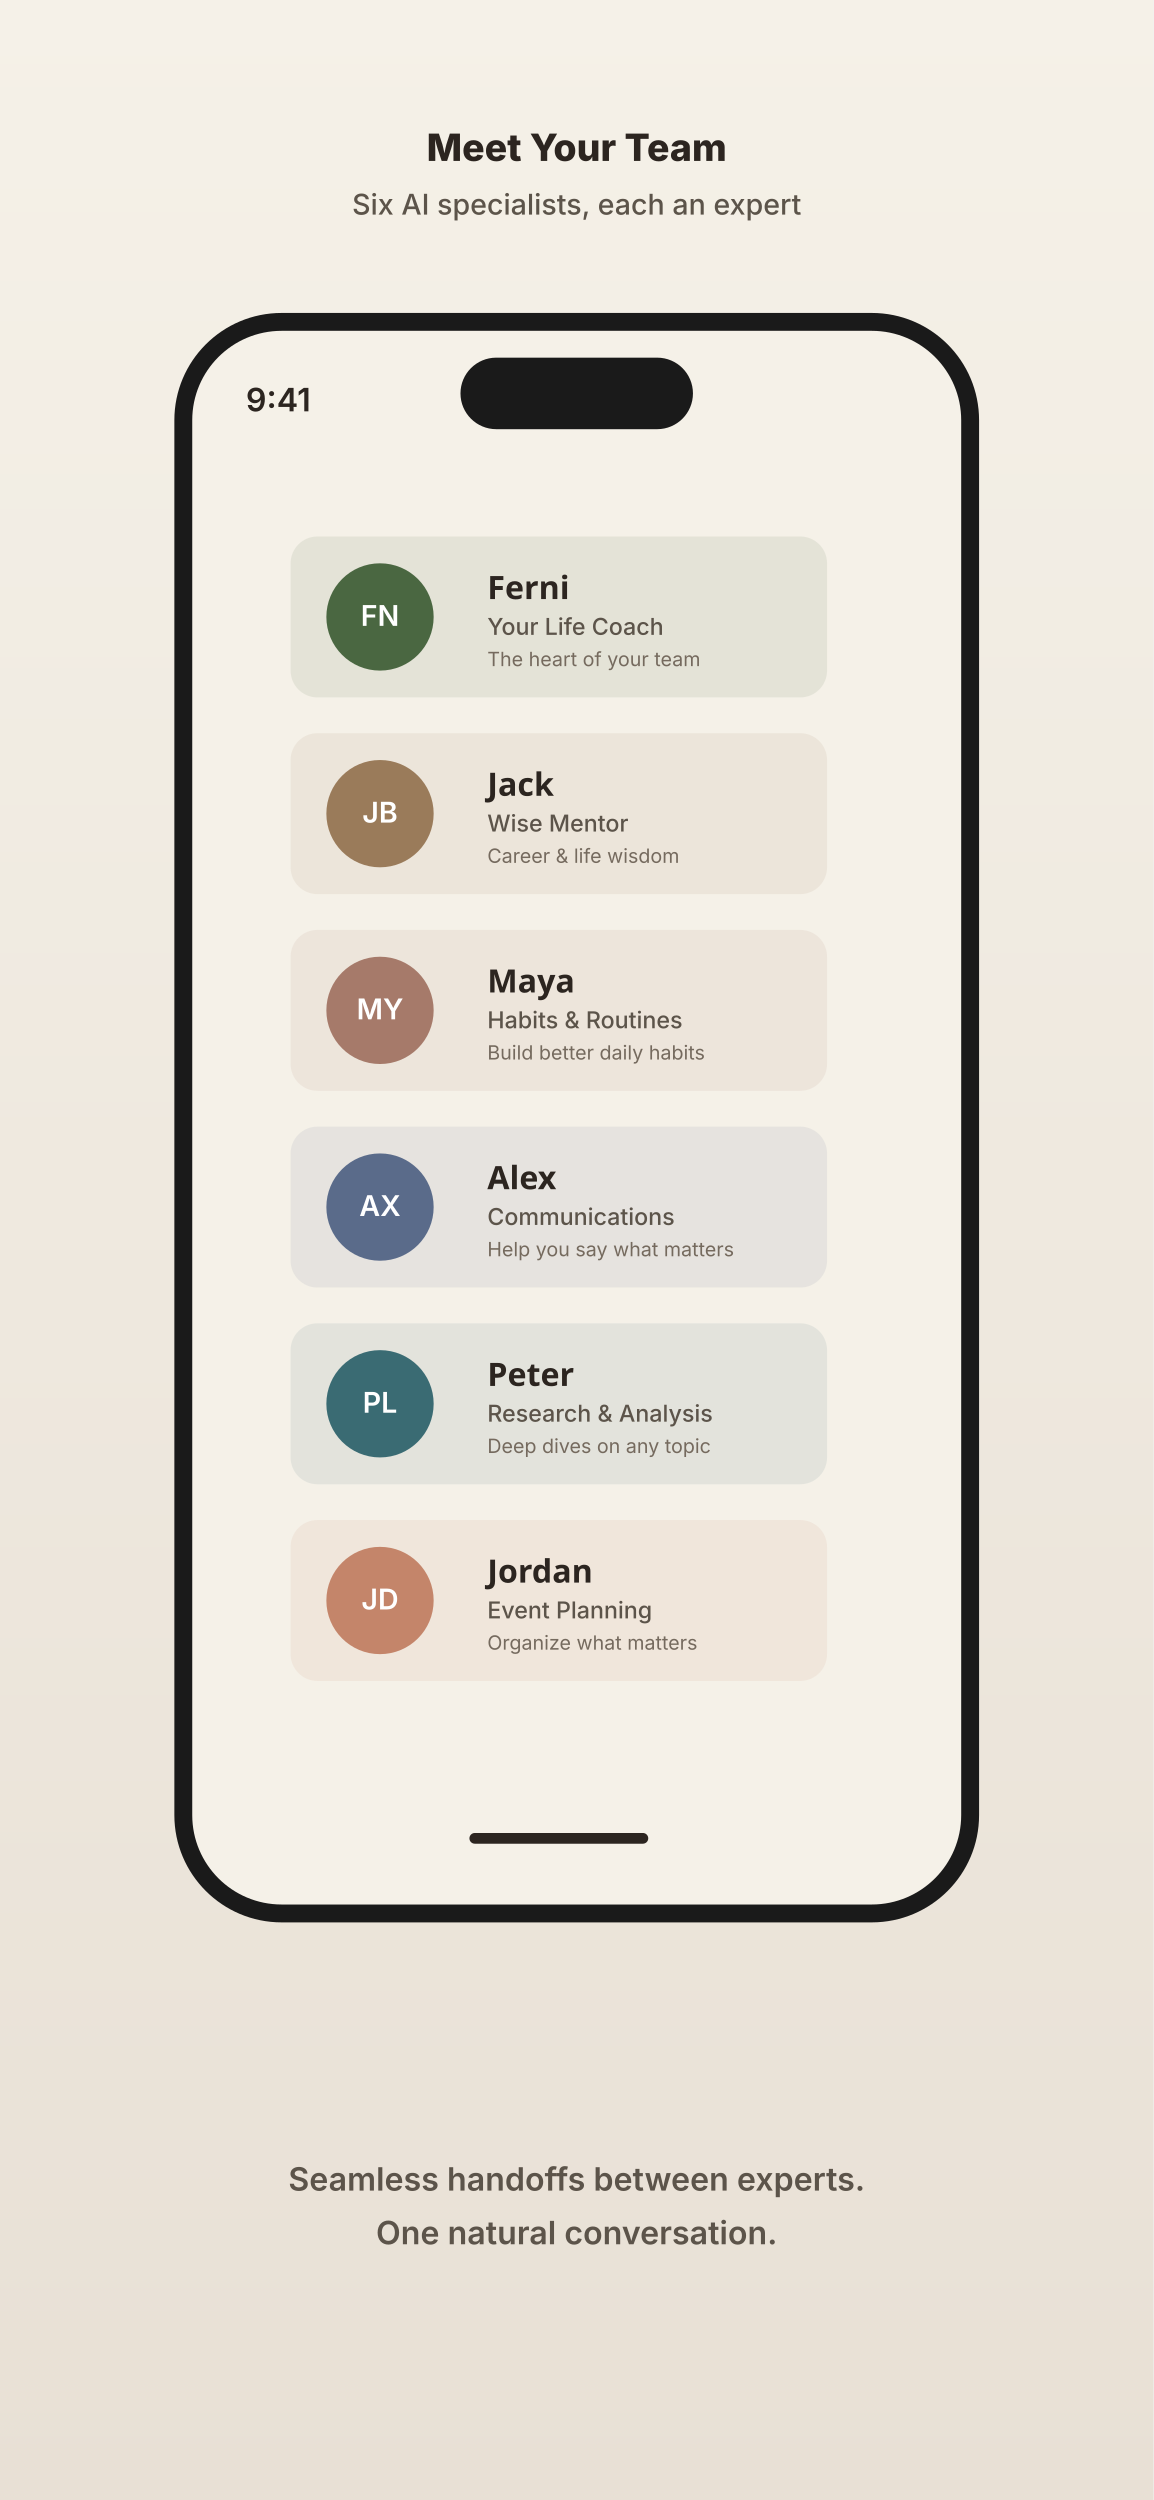
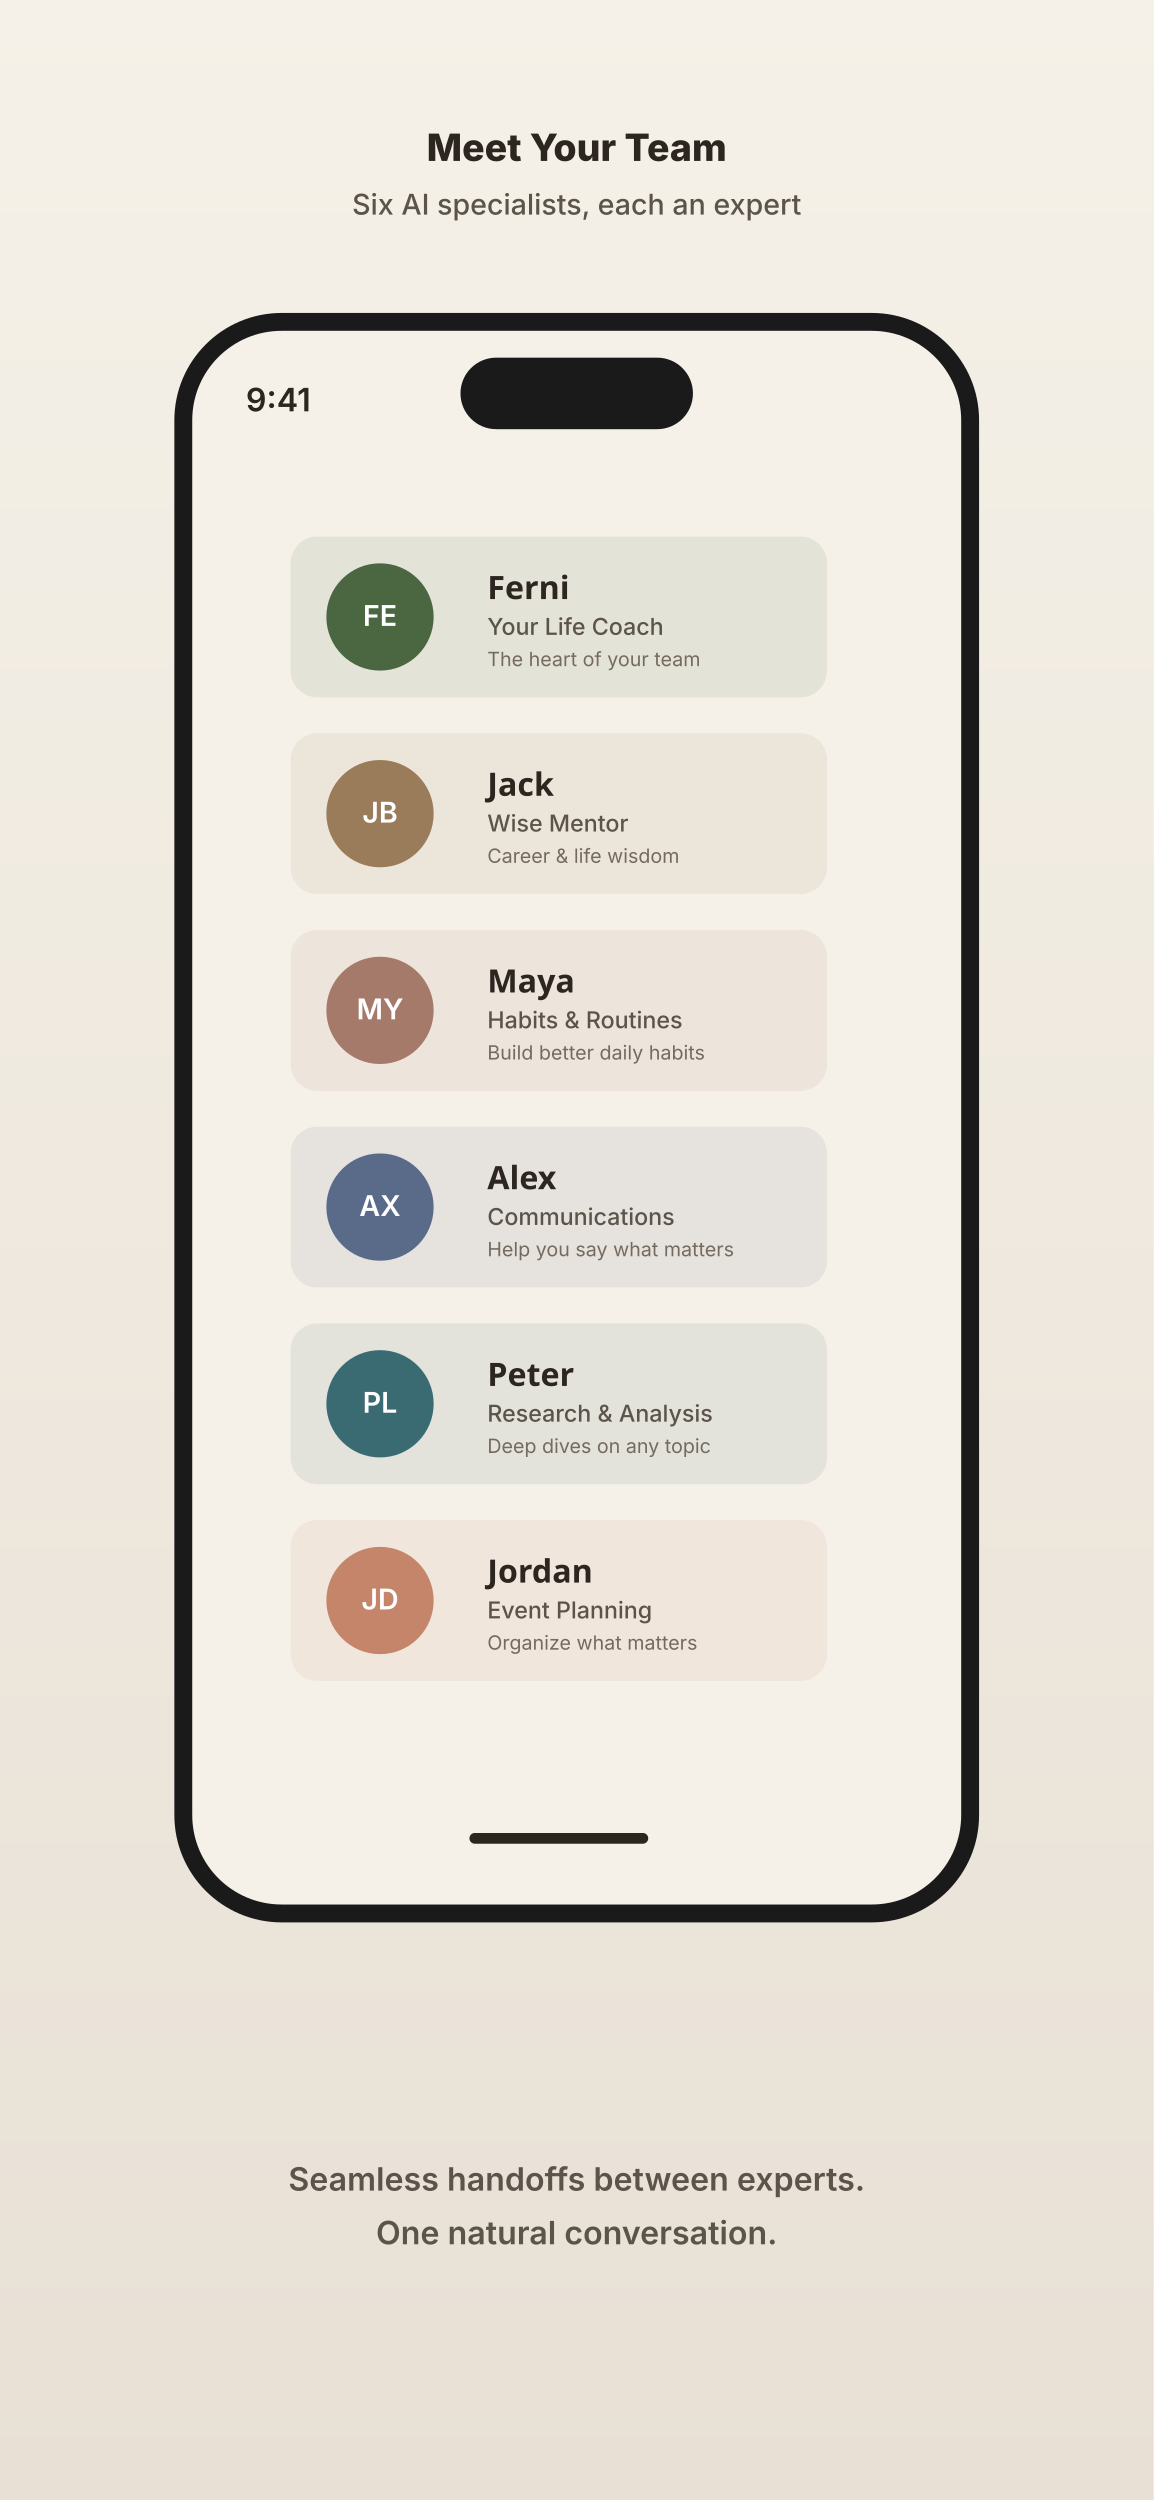
<svg xmlns="http://www.w3.org/2000/svg" width="1290" height="2796" viewBox="0 0 1290 2796">
  <defs>
    <linearGradient id="bgGrad2" x1="0%" y1="0%" x2="0%" y2="100%">
      <stop offset="0%" style="stop-color:#F5F1E8" />
      <stop offset="100%" style="stop-color:#E8E0D5" />
    </linearGradient>
  </defs>
  <rect width="1290" height="2796" fill="url(#bgGrad2)" />
  <text x="645" y="180" font-family="'Plus Jakarta Sans', -apple-system, sans-serif" font-size="42" font-weight="800" fill="#2C2520" text-anchor="middle">Meet Your Team</text>
  <text x="645" y="240" font-family="'Inter', -apple-system, sans-serif" font-size="32" font-weight="500" fill="#5C544A" text-anchor="middle">Six AI specialists, each an expert</text>
  <g transform="translate(195, 350)">
    <rect x="0" y="0" width="900" height="1800" rx="120" fill="#1a1a1a" />
    <rect x="20" y="20" width="860" height="1760" rx="100" fill="#F5F1E8" />
    <rect x="320" y="50" width="260" height="80" rx="40" fill="#1a1a1a" />
    <text x="80" y="110" font-family="-apple-system, sans-serif" font-size="36" font-weight="600" fill="#2C2520">9:41</text>
    <g transform="translate(130, 250)">
      <rect x="0" y="0" width="600" height="180" rx="30" fill="#4a6741" opacity="0.1" />
      <circle cx="100" cy="90" r="60" fill="#4a6741" />
-       <text x="100" y="100" font-family="-apple-system, sans-serif" font-size="32" font-weight="600" fill="white" text-anchor="middle">FN</text>
+       <text x="100" y="100" font-family="-apple-system, sans-serif" font-size="32" font-weight="600" fill="white" text-anchor="middle">FE</text>
      <text x="220" y="70" font-family="'Plus Jakarta Sans', sans-serif" font-size="36" font-weight="700" fill="#2C2520">Ferni</text>
      <text x="220" y="110" font-family="'Inter', sans-serif" font-size="26" font-weight="500" fill="#5C544A">Your Life Coach</text>
      <text x="220" y="145" font-family="'Inter', sans-serif" font-size="22" font-weight="400" fill="#756A5E">The heart of your team</text>
    </g>
    <g transform="translate(130, 470)">
      <rect x="0" y="0" width="600" height="180" rx="30" fill="#9a7b5a" opacity="0.1" />
      <circle cx="100" cy="90" r="60" fill="#9a7b5a" />
      <text x="100" y="100" font-family="-apple-system, sans-serif" font-size="32" font-weight="600" fill="white" text-anchor="middle">JB</text>
      <text x="220" y="70" font-family="'Plus Jakarta Sans', sans-serif" font-size="36" font-weight="700" fill="#2C2520">Jack</text>
      <text x="220" y="110" font-family="'Inter', sans-serif" font-size="26" font-weight="500" fill="#5C544A">Wise Mentor</text>
      <text x="220" y="145" font-family="'Inter', sans-serif" font-size="22" font-weight="400" fill="#756A5E">Career &amp; life wisdom</text>
    </g>
    <g transform="translate(130, 690)">
      <rect x="0" y="0" width="600" height="180" rx="30" fill="#a67a6a" opacity="0.1" />
      <circle cx="100" cy="90" r="60" fill="#a67a6a" />
      <text x="100" y="100" font-family="-apple-system, sans-serif" font-size="32" font-weight="600" fill="white" text-anchor="middle">MY</text>
      <text x="220" y="70" font-family="'Plus Jakarta Sans', sans-serif" font-size="36" font-weight="700" fill="#2C2520">Maya</text>
      <text x="220" y="110" font-family="'Inter', sans-serif" font-size="26" font-weight="500" fill="#5C544A">Habits &amp; Routines</text>
      <text x="220" y="145" font-family="'Inter', sans-serif" font-size="22" font-weight="400" fill="#756A5E">Build better daily habits</text>
    </g>
    <g transform="translate(130, 910)">
      <rect x="0" y="0" width="600" height="180" rx="30" fill="#5a6b8a" opacity="0.1" />
      <circle cx="100" cy="90" r="60" fill="#5a6b8a" />
      <text x="100" y="100" font-family="-apple-system, sans-serif" font-size="32" font-weight="600" fill="white" text-anchor="middle">AX</text>
      <text x="220" y="70" font-family="'Plus Jakarta Sans', sans-serif" font-size="36" font-weight="700" fill="#2C2520">Alex</text>
      <text x="220" y="110" font-family="'Inter', sans-serif" font-size="26" font-weight="500" fill="#5C544A">Communications</text>
      <text x="220" y="145" font-family="'Inter', sans-serif" font-size="22" font-weight="400" fill="#756A5E">Help you say what matters</text>
    </g>
    <g transform="translate(130, 1130)">
      <rect x="0" y="0" width="600" height="180" rx="30" fill="#3a6b73" opacity="0.1" />
      <circle cx="100" cy="90" r="60" fill="#3a6b73" />
      <text x="100" y="100" font-family="-apple-system, sans-serif" font-size="32" font-weight="600" fill="white" text-anchor="middle">PL</text>
      <text x="220" y="70" font-family="'Plus Jakarta Sans', sans-serif" font-size="36" font-weight="700" fill="#2C2520">Peter</text>
      <text x="220" y="110" font-family="'Inter', sans-serif" font-size="26" font-weight="500" fill="#5C544A">Research &amp; Analysis</text>
      <text x="220" y="145" font-family="'Inter', sans-serif" font-size="22" font-weight="400" fill="#756A5E">Deep dives on any topic</text>
    </g>
    <g transform="translate(130, 1350)">
      <rect x="0" y="0" width="600" height="180" rx="30" fill="#c4856a" opacity="0.1" />
      <circle cx="100" cy="90" r="60" fill="#c4856a" />
      <text x="100" y="100" font-family="-apple-system, sans-serif" font-size="32" font-weight="600" fill="white" text-anchor="middle">JD</text>
      <text x="220" y="70" font-family="'Plus Jakarta Sans', sans-serif" font-size="36" font-weight="700" fill="#2C2520">Jordan</text>
      <text x="220" y="110" font-family="'Inter', sans-serif" font-size="26" font-weight="500" fill="#5C544A">Event Planning</text>
      <text x="220" y="145" font-family="'Inter', sans-serif" font-size="22" font-weight="400" fill="#756A5E">Organize what matters</text>
    </g>
    <rect x="330" y="1700" width="200" height="12" rx="6" fill="#2C2520" />
  </g>
  <text x="645" y="2450" font-family="'Inter', -apple-system, sans-serif" font-size="36" font-weight="600" fill="#5C544A" text-anchor="middle">Seamless handoffs between experts.</text>
  <text x="645" y="2510" font-family="'Inter', -apple-system, sans-serif" font-size="36" font-weight="600" fill="#5C544A" text-anchor="middle">One natural conversation.</text>
</svg>
